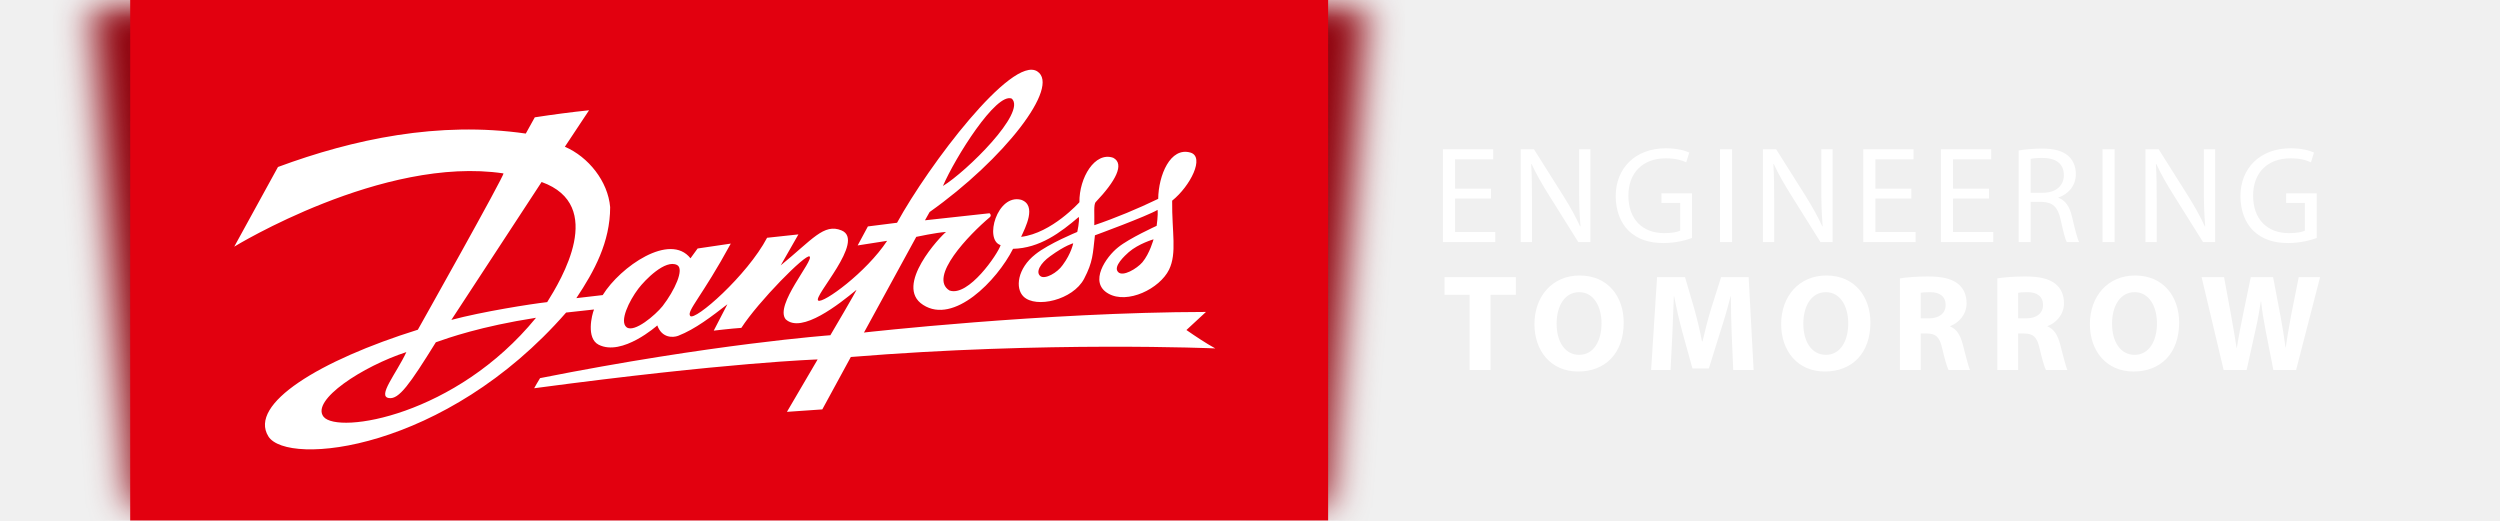
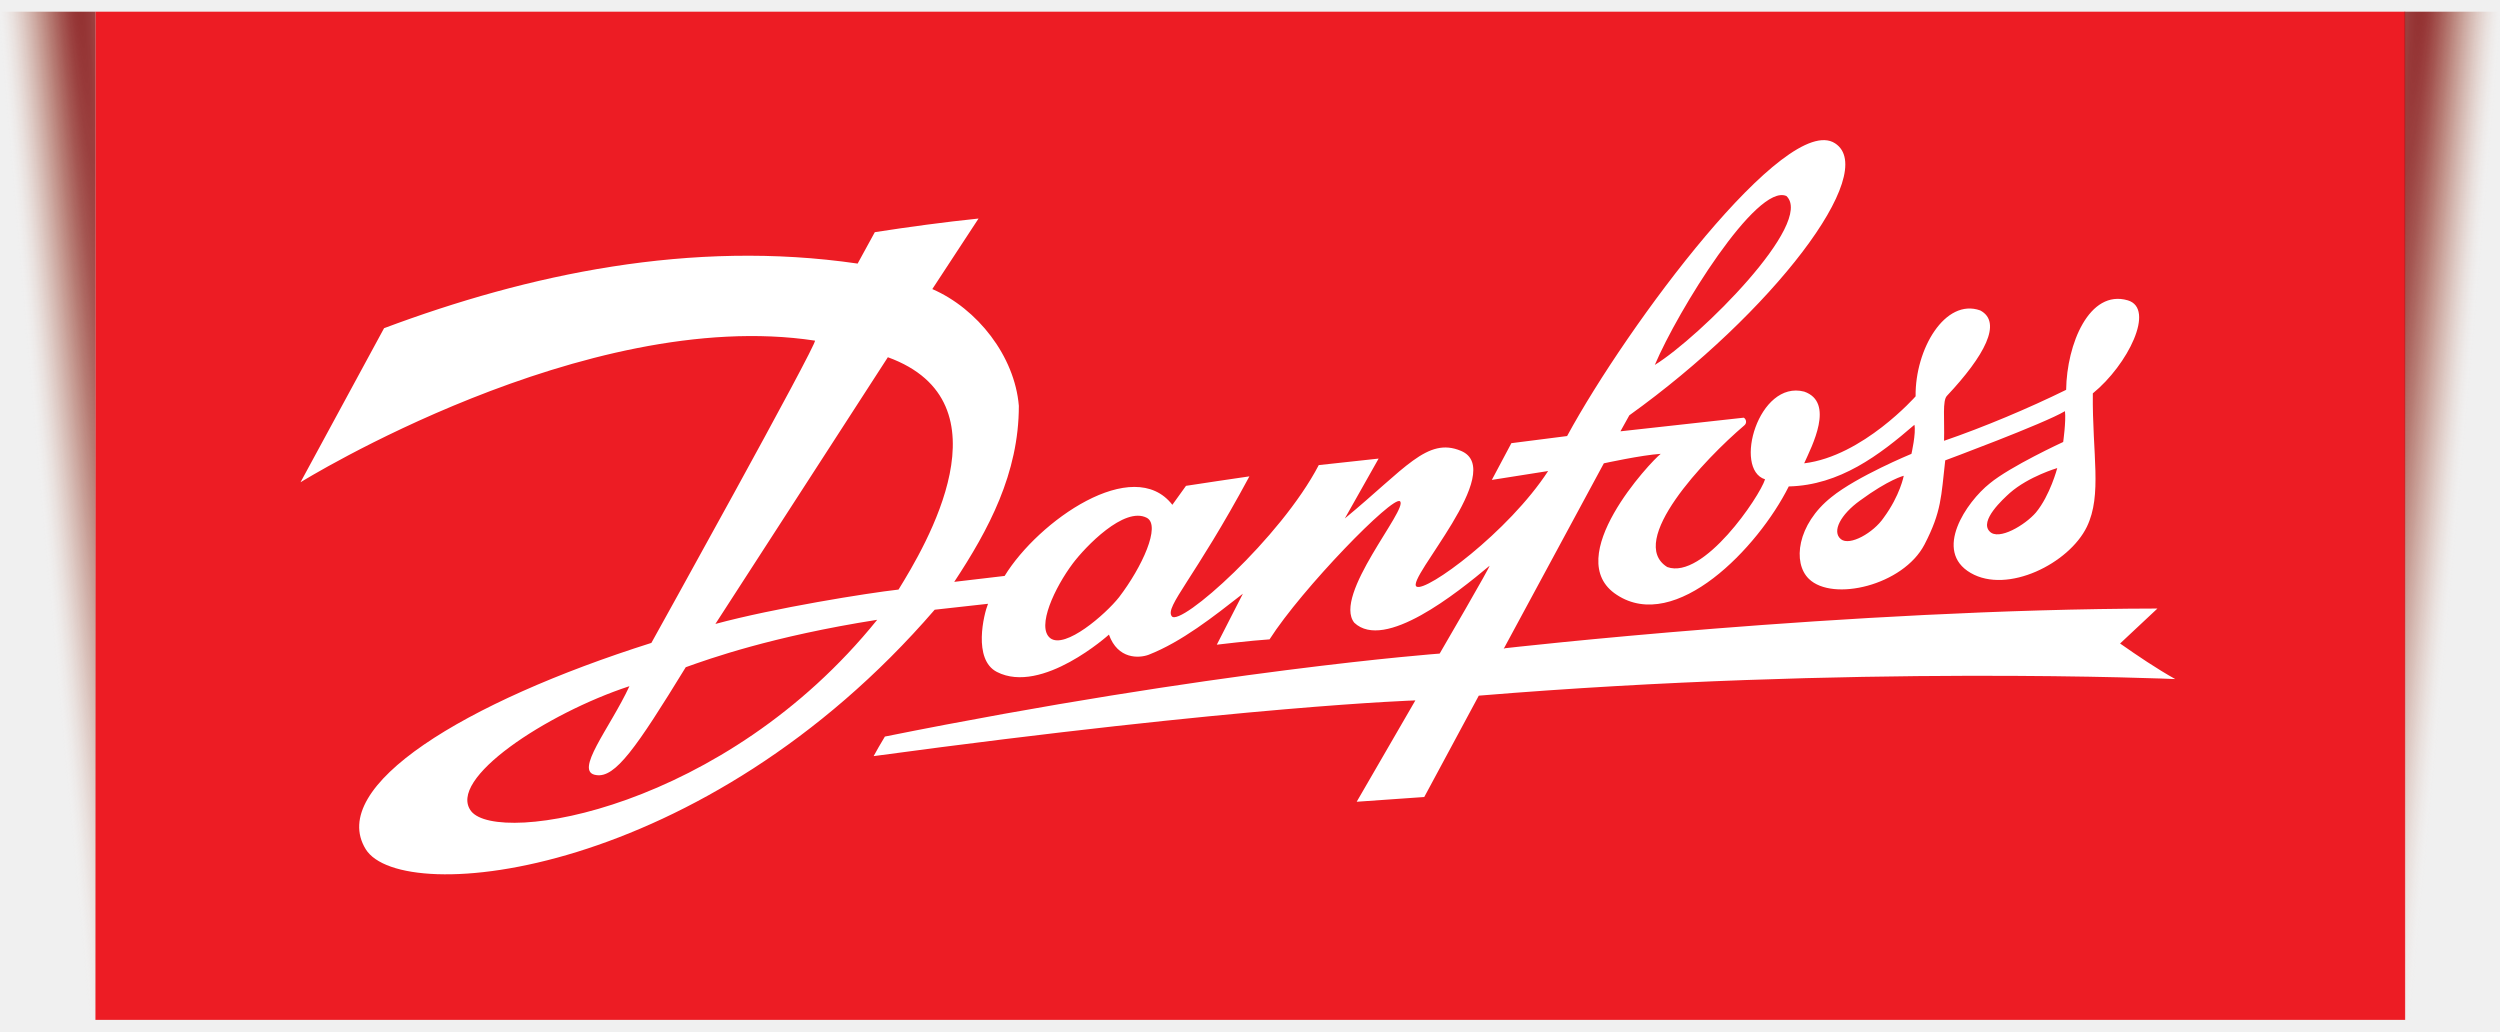
- <svg xmlns="http://www.w3.org/2000/svg" width="264" height="55" viewBox="0 0 264 55" fill="none" id="danfoss-logo">
-   <g clip-path="url(#clip0)">
-     <mask id="mask0" mask-type="alpha" maskUnits="userSpaceOnUse" x="-5" y="0" width="269" height="55">
-       <rect x="-4.125" width="268.125" height="55" fill="#C4C4C4" />
-     </mask>
-     <g mask="url(#mask0)">
-       <g filter="url(#filter0_f)">
-         <path d="M9.625 -1.375L22 -1.375L22 53.625H13.75L9.625 -1.375Z" fill="#90010C" />
-       </g>
-       <g filter="url(#filter1_f)">
-         <path d="M144.375 -1.375L132 -1.375L132 53.625H140.25L144.375 -1.375Z" fill="#90010C" />
-       </g>
-       <path d="M140.25 0H13.75V55H140.25V0Z" fill="#E2000F" />
-       <path d="M29.354 17.633C37.313 14.688 46.32 12.778 55.523 14.105L56.473 12.39C58.373 12.099 60.305 11.84 62.205 11.645L59.65 15.497C62.139 16.565 64.202 19.154 64.432 21.872C64.432 25.562 62.762 28.636 60.862 31.484L63.646 31.161C65.513 28.151 70.753 24.526 72.915 27.277L73.668 26.241C73.668 26.241 77.107 25.724 77.172 25.724C74.126 31.323 72.489 32.844 72.882 33.361C73.34 33.976 78.908 29.09 81.004 25.109L84.313 24.753L82.446 28.021C85.786 25.303 86.998 23.555 88.865 24.332C91.453 25.4 85.786 31.355 86.409 31.743C86.933 32.067 91.485 28.766 93.68 25.432L90.568 25.918L91.649 23.911L94.728 23.523C98.069 17.439 106.846 5.82 109.532 7.535C112.021 9.121 106.027 16.824 98.167 22.39L97.676 23.264L104.488 22.52C104.619 22.584 104.685 22.811 104.521 22.94C102.326 24.785 98.003 29.284 100.263 30.675C102.261 31.387 105.372 26.824 105.667 25.886C103.898 25.335 105.307 20.448 107.829 21.096C109.532 21.678 108.254 24.073 107.829 25.012C111.071 24.623 113.986 21.355 113.986 21.355C113.953 18.765 115.624 15.982 117.556 16.662C118.801 17.309 117.785 19.154 115.722 21.322C115.46 21.581 115.591 22.584 115.558 23.782C117.753 23.038 120.242 22.002 122.306 20.999C122.338 18.507 123.583 15.497 125.712 16.112C127.251 16.565 125.712 19.639 123.779 21.193C123.746 24.526 124.303 26.727 123.452 28.475C122.469 30.481 119.063 32.164 117.032 30.999C114.936 29.802 116.803 27.115 118.08 26.112C119.227 25.174 122.142 23.847 122.142 23.847C122.142 23.847 122.306 22.714 122.24 22.164C121.094 22.843 115.624 24.85 115.624 24.85C115.395 26.824 115.428 27.633 114.478 29.445C113.299 31.679 109.401 32.585 108.091 31.323C107.174 30.449 107.436 28.345 109.336 26.856C110.744 25.724 113.757 24.494 113.757 24.494C113.757 24.494 114.019 23.361 113.921 22.908C111.988 24.559 109.794 26.209 106.977 26.274C105.274 29.64 100.722 34.3 97.479 32.196C94.335 30.19 99.379 24.882 99.903 24.494C98.855 24.559 96.758 25.012 96.758 25.012L91.224 35.141L91.289 35.109C91.289 35.109 110.187 32.973 127.349 32.941L125.286 34.85C126.268 35.53 127.284 36.21 128.332 36.792C128.332 36.792 110.449 36.016 89.848 37.698L86.835 43.233L83.101 43.491L86.343 37.957C86.343 37.957 76.976 38.248 56.407 40.999C56.637 40.579 56.702 40.481 57.03 39.931C75.273 36.307 87.686 35.401 87.686 35.401C87.686 35.401 90.568 30.514 90.437 30.611C88.636 32.099 84.64 35.271 82.97 33.718C81.758 32.229 85.983 27.471 85.492 27.083C85.099 26.759 80.087 31.84 78.286 34.624C77.271 34.688 75.371 34.915 75.371 34.915L76.812 32.132C75.175 33.394 73.439 34.753 71.605 35.465C71.08 35.659 69.901 35.724 69.41 34.365C69.41 34.365 65.709 37.666 63.22 36.404C61.877 35.724 62.499 33.232 62.729 32.682L59.781 33.006C47.008 47.634 30.337 49.285 28.339 46.081C26.21 42.65 33.776 38.054 44.125 34.818C44.125 34.818 53.329 18.442 53.165 18.312C40.457 16.403 24.736 26.047 24.736 26.047L29.354 17.633ZM34.169 44.009C35.675 45.886 48.154 43.912 56.604 33.556C50.774 34.462 47.302 35.692 46.025 36.145C43.274 40.579 42.127 42.197 41.079 42.035C39.802 41.873 41.833 39.478 42.913 37.181C38.328 38.669 32.793 42.261 34.169 44.009ZM47.663 33.782C50.938 32.908 56.047 32.099 57.783 31.905C59.257 29.543 64.039 21.678 57.194 19.219L47.663 33.782ZM67.412 30.481C66.43 31.776 65.382 33.944 66.168 34.559C66.987 35.174 69.214 33.264 69.967 32.326C71.244 30.675 72.292 28.41 71.506 27.989C70.262 27.342 68.1 29.575 67.412 30.481ZM99.575 19.639C102.064 18.118 108.418 11.872 106.846 10.416C105.208 9.704 100.852 16.662 99.575 19.639ZM110.907 27.051C109.859 27.795 109.336 28.733 109.86 29.154C110.351 29.543 111.661 28.798 112.218 27.989C113.135 26.759 113.331 25.691 113.331 25.691C113.331 25.691 112.512 25.886 110.907 27.051ZM119.194 26.63C118.834 26.953 117.491 28.151 118.08 28.733C118.572 29.251 120.045 28.378 120.635 27.698C121.421 26.759 121.814 25.271 121.814 25.271C121.814 25.271 120.242 25.724 119.194 26.63Z" fill="white" />
-       <path d="M157.452 19.92H153.655V16.822H157.684V15.76H152.375V25.564H157.902V24.502H153.655V20.968H157.452V19.92Z" fill="white" />
-       <path d="M161.781 25.564V21.375C161.781 19.746 161.766 18.568 161.693 17.331L161.737 17.317C162.217 18.379 162.872 19.499 163.555 20.59L166.668 25.564H167.948V15.76H166.755V19.862C166.755 21.39 166.785 22.582 166.901 23.892L166.857 23.906C166.406 22.902 165.824 21.87 165.112 20.721L161.984 15.76H160.588V25.564H161.781Z" fill="white" />
-       <path d="M178.678 20.415H175.449V21.433H177.427V24.357C177.136 24.502 176.569 24.619 175.74 24.619C173.441 24.619 171.958 23.15 171.958 20.662C171.958 18.204 173.514 16.72 175.9 16.72C176.889 16.72 177.543 16.895 178.067 17.142L178.387 16.109C177.965 15.906 177.063 15.658 175.929 15.658C172.641 15.658 170.619 17.797 170.619 20.721C170.619 22.248 171.143 23.557 171.987 24.372C172.947 25.288 174.169 25.666 175.652 25.666C176.976 25.666 178.111 25.346 178.678 25.128V20.415Z" fill="white" />
-       <path d="M181.629 15.76V25.564H182.909V15.76H181.629Z" fill="white" />
-       <path d="M187.356 25.564V21.375C187.356 19.746 187.341 18.568 187.269 17.331L187.312 17.317C187.792 18.379 188.447 19.499 189.131 20.59L192.243 25.564H193.523V15.76H192.331V19.862C192.331 21.39 192.36 22.582 192.476 23.892L192.433 23.906C191.982 22.902 191.4 21.87 190.687 20.721L187.56 15.76H186.163V25.564H187.356Z" fill="white" />
-       <path d="M201.838 19.92H198.042V16.822H202.071V15.76H196.762V25.564H202.289V24.502H198.042V20.968H201.838V19.92Z" fill="white" />
-       <path d="M210.037 19.92H206.24V16.822H210.27V15.76H204.96V25.564H210.488V24.502H206.24V20.968H210.037V19.92Z" fill="white" />
-       <path d="M213.173 25.564H214.439V21.317H215.631C216.781 21.36 217.319 21.87 217.61 23.222C217.872 24.444 218.09 25.273 218.25 25.564H219.559C219.355 25.186 219.122 24.241 218.802 22.873C218.57 21.855 218.119 21.157 217.377 20.895V20.851C218.395 20.502 219.21 19.644 219.21 18.364C219.21 17.593 218.919 16.924 218.439 16.488C217.842 15.949 216.955 15.688 215.602 15.688C214.744 15.688 213.813 15.775 213.173 15.891V25.564ZM214.439 16.779C214.657 16.72 215.079 16.677 215.69 16.677C217.028 16.677 217.944 17.229 217.944 18.495C217.944 19.615 217.086 20.357 215.733 20.357H214.439V16.779Z" fill="white" />
-       <path d="M222.025 15.76V25.564H223.305V15.76H222.025Z" fill="white" />
-       <path d="M227.751 25.564V21.375C227.751 19.746 227.737 18.568 227.664 17.331L227.708 17.317C228.188 18.379 228.842 19.499 229.526 20.59L232.639 25.564H233.919V15.76H232.726V19.862C232.726 21.39 232.755 22.582 232.871 23.892L232.828 23.906C232.377 22.902 231.795 21.87 231.082 20.721L227.955 15.76H226.558V25.564H227.751Z" fill="white" />
-       <path d="M244.648 20.415H241.419V21.433H243.397V24.357C243.106 24.502 242.539 24.619 241.71 24.619C239.412 24.619 237.928 23.15 237.928 20.662C237.928 18.204 239.484 16.72 241.87 16.72C242.859 16.72 243.514 16.895 244.037 17.142L244.357 16.109C243.936 15.906 243.034 15.658 241.899 15.658C238.612 15.658 236.59 17.797 236.59 20.721C236.59 22.248 237.113 23.557 237.957 24.372C238.917 25.288 240.139 25.666 241.623 25.666C242.946 25.666 244.081 25.346 244.648 25.128V20.415Z" fill="white" />
-       <path d="M155.189 39.072H157.4V31.13H160.076V29.268H152.541V31.13H155.189V39.072Z" fill="white" />
-       <path d="M166.809 29.093C163.929 29.093 162.038 31.29 162.038 34.228C162.038 37.035 163.754 39.232 166.649 39.232C169.529 39.232 171.463 37.297 171.463 34.068C171.463 31.348 169.82 29.093 166.809 29.093ZM166.765 30.853C168.292 30.853 169.121 32.366 169.121 34.141C169.121 36.046 168.263 37.471 166.765 37.471C165.281 37.471 164.379 36.119 164.379 34.184C164.379 32.279 165.252 30.853 166.765 30.853Z" fill="white" />
-       <path d="M183.029 39.072H185.181L184.658 29.268H181.749L180.716 32.526C180.381 33.617 180.047 34.911 179.785 36.046H179.727C179.509 34.897 179.218 33.675 178.898 32.54L177.938 29.268H174.985L174.359 39.072H176.41L176.599 35.348C176.657 34.126 176.716 32.613 176.759 31.29H176.788C177.036 32.569 177.356 33.966 177.676 35.13L178.723 38.912H180.454L181.647 35.086C182.025 33.937 182.432 32.54 182.752 31.29H182.781C182.781 32.715 182.825 34.141 182.869 35.319L183.029 39.072Z" fill="white" />
-       <path d="M192.862 29.093C189.981 29.093 188.09 31.29 188.09 34.228C188.09 37.035 189.807 39.232 192.702 39.232C195.582 39.232 197.516 37.297 197.516 34.068C197.516 31.348 195.873 29.093 192.862 29.093ZM192.818 30.853C194.345 30.853 195.174 32.366 195.174 34.141C195.174 36.046 194.316 37.471 192.818 37.471C191.334 37.471 190.432 36.119 190.432 34.184C190.432 32.279 191.305 30.853 192.818 30.853Z" fill="white" />
-       <path d="M200.63 39.072H202.827V35.217H203.481C204.398 35.231 204.82 35.551 205.096 36.788C205.372 37.995 205.62 38.781 205.765 39.072H208.034C207.845 38.693 207.554 37.413 207.249 36.293C207.002 35.391 206.623 34.751 205.94 34.475V34.431C206.783 34.126 207.671 33.268 207.671 32.031C207.671 31.13 207.351 30.431 206.754 29.966C206.056 29.413 205.038 29.195 203.583 29.195C202.39 29.195 201.343 29.282 200.63 29.398V39.072ZM202.827 30.926C202.987 30.882 203.292 30.853 203.83 30.853C204.849 30.853 205.46 31.319 205.46 32.206C205.46 33.064 204.805 33.617 203.7 33.617H202.827V30.926Z" fill="white" />
-       <path d="M210.915 39.072H213.112V35.217H213.766C214.683 35.231 215.105 35.551 215.381 36.788C215.657 37.995 215.905 38.781 216.05 39.072H218.319C218.13 38.693 217.839 37.413 217.534 36.293C217.286 35.391 216.908 34.751 216.225 34.475V34.431C217.068 34.126 217.956 33.268 217.956 32.031C217.956 31.13 217.636 30.431 217.039 29.966C216.341 29.413 215.323 29.195 213.868 29.195C212.675 29.195 211.628 29.282 210.915 29.398V39.072ZM213.112 30.926C213.272 30.882 213.577 30.853 214.115 30.853C215.134 30.853 215.745 31.319 215.745 32.206C215.745 33.064 215.09 33.617 213.984 33.617H213.112V30.926Z" fill="white" />
-       <path d="M225.464 29.093C222.583 29.093 220.692 31.29 220.692 34.228C220.692 37.035 222.409 39.232 225.304 39.232C228.184 39.232 230.118 37.297 230.118 34.068C230.118 31.348 228.475 29.093 225.464 29.093ZM225.42 30.853C226.947 30.853 227.776 32.366 227.776 34.141C227.776 36.046 226.918 37.471 225.42 37.471C223.936 37.471 223.034 36.119 223.034 34.184C223.034 32.279 223.907 30.853 225.42 30.853Z" fill="white" />
-       <path d="M237.247 39.072L238.178 34.853C238.411 33.864 238.571 32.933 238.745 31.828H238.774C238.891 32.948 239.051 33.864 239.24 34.853L240.069 39.072H242.469L245 29.268H242.745L241.945 33.268C241.742 34.446 241.524 35.595 241.378 36.686H241.349C241.203 35.595 241.043 34.548 240.825 33.399L240.04 29.268H237.683L236.854 33.268C236.607 34.49 236.374 35.668 236.214 36.73H236.185C236.025 35.741 235.821 34.475 235.603 33.297L234.861 29.268H232.49L234.818 39.072H237.247Z" fill="white" />
-     </g>
-   </g>
-   <defs>
-     <filter id="filter0_f" x="5.696" y="-5.304" width="20.233" height="62.858" filterUnits="userSpaceOnUse" color-interpolation-filters="sRGB">
-       <feFlood flood-opacity="0" result="BackgroundImageFix" />
-       <feBlend mode="normal" in="SourceGraphic" in2="BackgroundImageFix" result="shape" />
-       <feGaussianBlur stdDeviation="1.965" result="effect1_foregroundBlur" />
-     </filter>
-     <filter id="filter1_f" x="128.071" y="-5.304" width="20.233" height="62.858" filterUnits="userSpaceOnUse" color-interpolation-filters="sRGB">
-       <feFlood flood-opacity="0" result="BackgroundImageFix" />
-       <feBlend mode="normal" in="SourceGraphic" in2="BackgroundImageFix" result="shape" />
-       <feGaussianBlur stdDeviation="1.965" result="effect1_foregroundBlur" />
-     </filter>
-     <clipPath id="clip0">
-       <rect width="264" height="55" fill="white" />
-     </clipPath>
-   </defs>
+ <svg xmlns="http://www.w3.org/2000/svg" version="1.1" id="Logo" x="0px" y="0px" viewBox="15 0 421.8 170.1" width="412" height="170" style="enable-background:new 0 0 451.8 170.1;" xml:space="preserve">
+   <style type="text/css">
+ 	.logo-background{fill:#ED1C24;}
+ 	.logo-inscription{fill:#FFFFFF;}
+ 	.right-gradient{fill:url(#SVGID_1_);}
+ 	.left-gradient{fill:url(#SVGID_2_);}
+ </style>
+   <rect x="31.1" class="logo-background" width="389.7" height="170.1" />
+   <path class="logo-inscription" d="M79.8,53.4c24.3-9.1,51.8-15,79.9-10.9l2.9-5.3c5.8-0.9,11.7-1.7,17.5-2.3l-7.8,11.9  c7.6,3.3,13.9,11.3,14.6,19.7c0,11.4-5.1,20.9-10.9,29.7l8.5-1c5.7-9.3,21.7-20.5,28.3-12l2.3-3.2c0,0,10.5-1.6,10.7-1.6  c-9.3,17.3-14.3,22-13.1,23.6c1.4,1.9,18.4-13.2,24.8-25.5l10.1-1.1l-5.7,10.1c10.2-8.4,13.9-13.8,19.6-11.4  c7.9,3.3-9.4,21.7-7.5,22.9c1.6,1,15.5-9.2,22.2-19.5l-9.5,1.5l3.3-6.2l9.4-1.2c10.2-18.8,37-54.7,45.2-49.4  c7.6,4.9-10.7,28.7-34.7,45.9l-1.5,2.7l20.8-2.3c0.4,0.2,0.6,0.9,0.1,1.3c-6.7,5.7-19.9,19.6-13,23.9c6.1,2.2,15.6-11.9,16.5-14.8  c-5.4-1.7-1.1-16.8,6.6-14.8c5.2,1.8,1.3,9.2,0,12.1c9.9-1.2,18.8-11.3,18.8-11.3c-0.1-8,5-16.6,10.9-14.5c3.8,2,0.7,7.7-5.6,14.4  c-0.8,0.8-0.4,3.9-0.5,7.6c6.7-2.3,14.3-5.5,20.6-8.6c0.1-7.7,3.9-17,10.4-15.1c4.7,1.4,0,10.9-5.9,15.7c-0.1,10.3,1.6,17.1-1,22.5  c-3,6.2-13.4,11.4-19.6,7.8c-6.4-3.7-0.7-12,3.2-15.1c3.5-2.9,12.4-7,12.4-7s0.5-3.5,0.3-5.2c-3.5,2.1-20.2,8.3-20.2,8.3  c-0.7,6.1-0.6,8.6-3.5,14.2c-3.6,6.9-15.5,9.7-19.5,5.8c-2.8-2.7-2-9.2,3.8-13.8c4.3-3.5,13.5-7.3,13.5-7.3s0.8-3.5,0.5-4.9  c-5.9,5.1-12.6,10.2-21.2,10.4l0,0c-5.2,10.4-19.1,24.8-29,18.3c-9.6-6.2,5.8-22.6,7.4-23.8c-3.2,0.2-9.6,1.6-9.6,1.6l-16.9,31.3  l0.2-0.1c0,0,57.7-6.6,110.1-6.7l-6.3,5.9c3,2.1,6.1,4.2,9.3,6c0,0-54.6-2.4-117.5,2.8l-9.2,17.1l-11.4,0.8l9.9-17.1  c0,0-28.6,0.9-91.4,9.4c0.7-1.3,0.9-1.6,1.9-3.3c55.7-11.2,93.6-14,93.6-14s8.8-15.1,8.4-14.8c-5.5,4.6-17.7,14.4-22.8,9.6  c-3.7-4.6,9.2-19.3,7.7-20.5c-1.2-1-16.5,14.7-22,23.3c-3.1,0.2-8.9,0.9-8.9,0.9l4.4-8.6c-5,3.9-10.3,8.1-15.9,10.3  c-1.6,0.6-5.2,0.8-6.7-3.4c0,0-11.3,10.2-18.9,6.3c-4.1-2.1-2.2-9.8-1.5-11.5l-9,1c-39,45.2-89.9,50.3-96,40.4  c-6.5-10.6,16.6-24.8,48.2-34.8c0,0,28.1-50.6,27.6-51c-38.8-5.9-86.8,23.9-86.8,23.9L79.8,53.4z M94.5,134.9  c4.6,5.8,42.7-0.3,68.5-32.3c-17.8,2.8-28.4,6.6-32.3,8c-8.4,13.7-11.9,18.7-15.1,18.2c-3.9-0.5,2.3-7.9,5.6-15  C107.2,118.4,90.3,129.5,94.5,134.9z M135.7,103.3c10-2.7,25.6-5.2,30.9-5.8c4.5-7.3,19.1-31.6-1.8-39.2L135.7,103.3z M196,93.1  c-3,4-6.2,10.7-3.8,12.6c2.5,1.9,9.3-4,11.6-6.9c3.9-5.1,7.1-12.1,4.7-13.4C204.7,83.4,198.1,90.3,196,93.1z M294.2,59.6  c7.6-4.7,27-24,22.2-28.5C311.4,28.9,298.1,50.4,294.2,59.6z M328.8,82.5c-3.2,2.3-4.8,5.2-3.2,6.5c1.5,1.2,5.5-1.1,7.2-3.6  c2.8-3.8,3.4-7.1,3.4-7.1S333.7,78.9,328.8,82.5z M354.1,81.2c-1.1,1-5.2,4.7-3.4,6.5c1.5,1.6,6-1.1,7.8-3.2  c2.4-2.9,3.6-7.5,3.6-7.5S357.3,78.4,354.1,81.2z" />
+   <radialGradient id="SVGID_1_" cx="-2580.951" cy="-3762.833" r="537.484" fx="-2643.837" fy="-3693.368" gradientTransform="matrix(-6.887427e-02 0.8294 2.922520e-02 4.132971e-03 354.2026 2148.915)" gradientUnits="userSpaceOnUse">
+     <stop offset="0" style="stop-color:#871518" />
+     <stop offset="0.135" style="stop-color:#881919;stop-opacity:0.865" />
+     <stop offset="0.262" style="stop-color:#8C241E;stop-opacity:0.738" />
+     <stop offset="0.385" style="stop-color:#933427;stop-opacity:0.615" />
+     <stop offset="0.507" style="stop-color:#9E4938;stop-opacity:0.493" />
+     <stop offset="0.627" style="stop-color:#AB6250;stop-opacity:0.373" />
+     <stop offset="0.746" style="stop-color:#BE8371;stop-opacity:0.254" />
+     <stop offset="0.865" style="stop-color:#D5B0A2;stop-opacity:0.135" />
+     <stop offset="0.98" style="stop-color:#F5ECE8;stop-opacity:2.049065e-02" />
+     <stop offset="1" style="stop-color:#FFFFFF;stop-opacity:0" />
+   </radialGradient>
+   <rect x="420.7" class="right-gradient" width="31.1" height="170.1" />
+   <radialGradient id="SVGID_2_" cx="-2237.327" cy="5977.293" r="537.484" fx="-2300.213" fy="6046.758" gradientTransform="matrix(6.887427e-02 0.8294 -2.922520e-02 4.132971e-03 358.5845 1823.64)" gradientUnits="userSpaceOnUse">
+     <stop offset="0" style="stop-color:#871518" />
+     <stop offset="0.135" style="stop-color:#881919;stop-opacity:0.865" />
+     <stop offset="0.262" style="stop-color:#8C241E;stop-opacity:0.738" />
+     <stop offset="0.385" style="stop-color:#933427;stop-opacity:0.615" />
+     <stop offset="0.507" style="stop-color:#9E4938;stop-opacity:0.493" />
+     <stop offset="0.627" style="stop-color:#AB6250;stop-opacity:0.373" />
+     <stop offset="0.746" style="stop-color:#BE8371;stop-opacity:0.254" />
+     <stop offset="0.865" style="stop-color:#D5B0A2;stop-opacity:0.135" />
+     <stop offset="0.98" style="stop-color:#F5ECE8;stop-opacity:2.049065e-02" />
+     <stop offset="1" style="stop-color:#FFFFFF;stop-opacity:0" />
+   </radialGradient>
+   <rect class="left-gradient" width="31.1" height="170.1" />
</svg>
